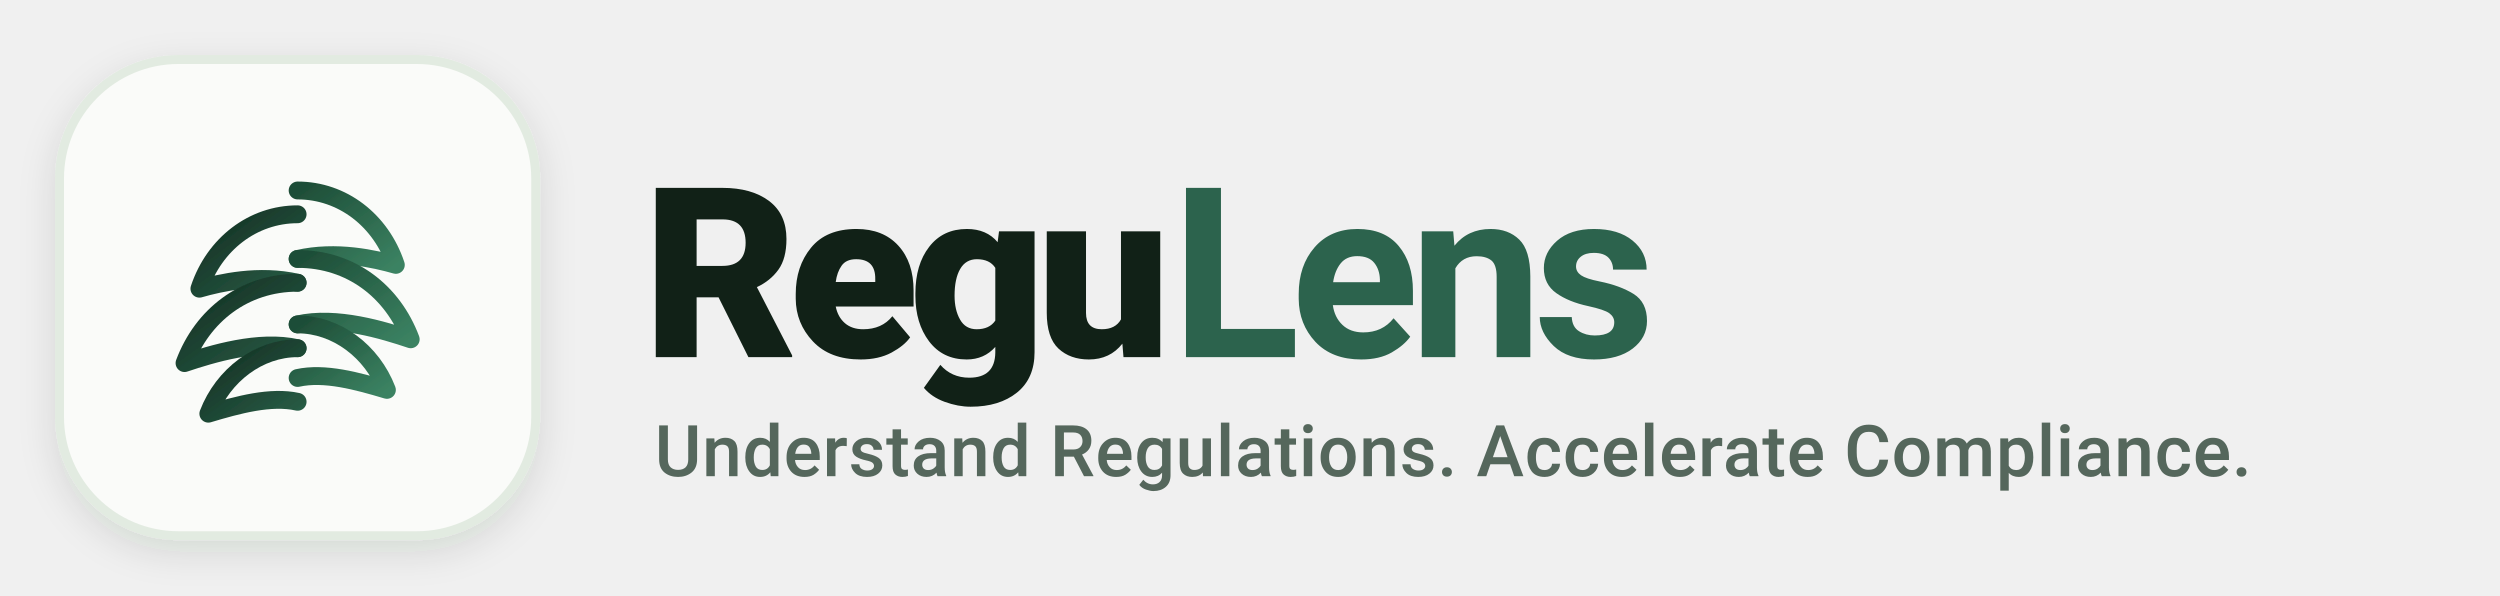
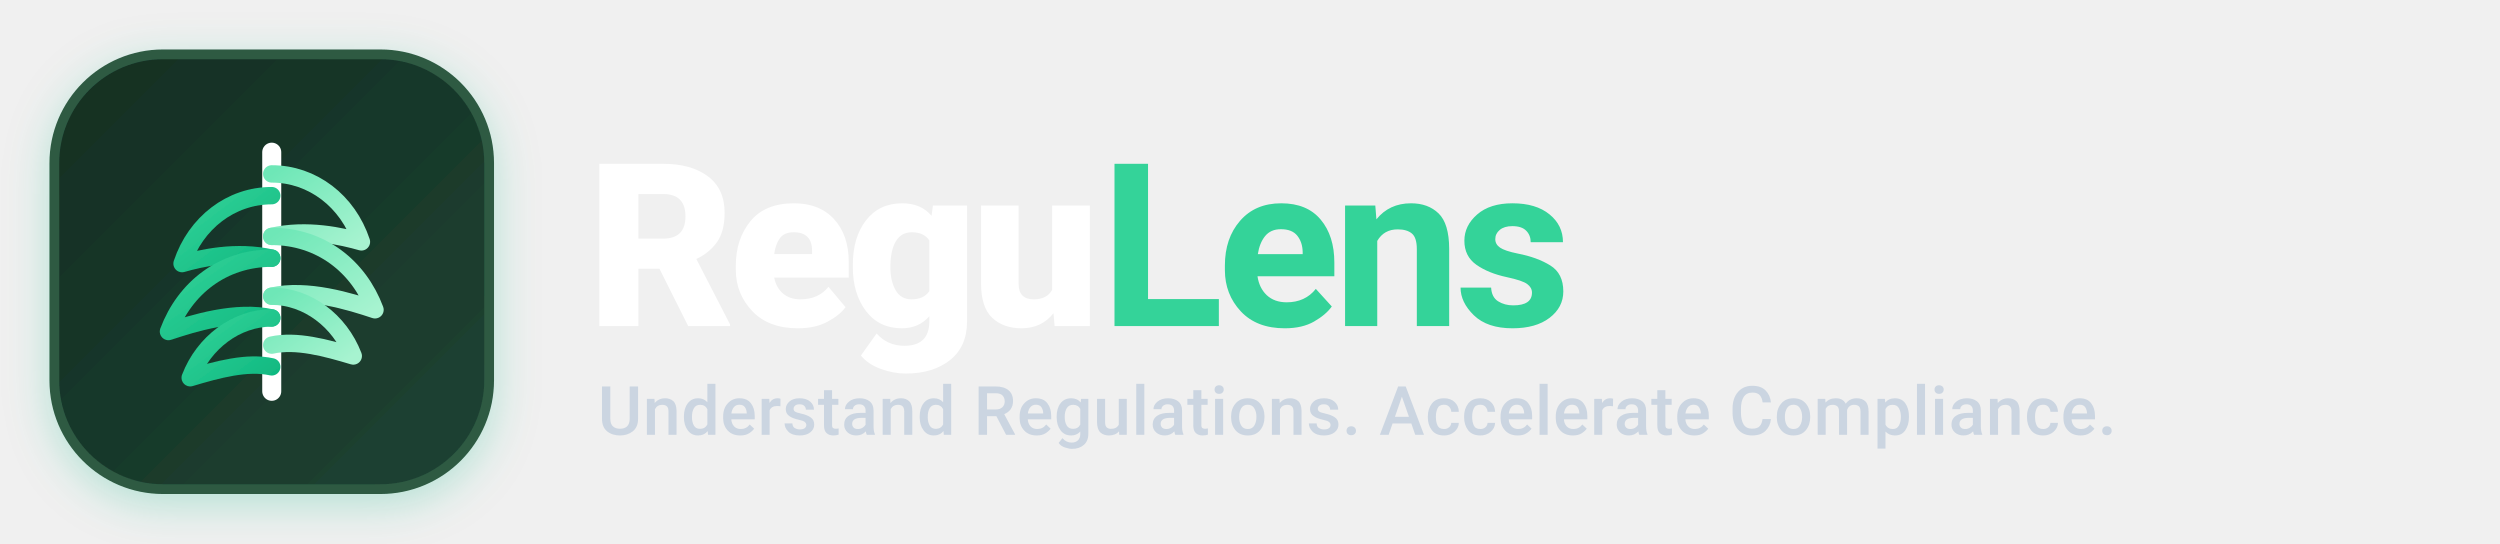
- <svg xmlns="http://www.w3.org/2000/svg" viewBox="0 0 420 100" fill="none" width="420" height="100">
+ <svg xmlns="http://www.w3.org/2000/svg" viewBox="0 0 460 100" fill="none" width="460" height="100">
  <defs>
-     <linearGradient id="leafGrad" x1="0%" y1="0%" x2="100%" y2="100%">
+     <linearGradient id="emblemBg" x1="0%" y1="0%" x2="100%" y2="100%">
      <stop offset="0%" stop-color="#132E22" />
-       <stop offset="100%" stop-color="#285C45" />
+       <stop offset="100%" stop-color="#1E4333" />
    </linearGradient>
-     <linearGradient id="accentGrad" x1="0%" y1="0%" x2="100%" y2="100%">
-       <stop offset="0%" stop-color="#1E4D37" />
-       <stop offset="100%" stop-color="#3B8262" />
+     <linearGradient id="leafGradLight" x1="0%" y1="0%" x2="100%" y2="100%">
+       <stop offset="0%" stop-color="#34D399" />
+       <stop offset="100%" stop-color="#10B981" />
    </linearGradient>
-     <filter id="subtleShadow" x="-10%" y="-10%" width="130%" height="130%">
-       <feDropShadow dx="0" dy="2" stdDeviation="3" flood-color="#132E22" flood-opacity="0.12" />
+     <linearGradient id="accentGradLight" x1="0%" y1="0%" x2="100%" y2="100%">
+       <stop offset="0%" stop-color="#6EE7B7" />
+       <stop offset="100%" stop-color="#A7F3D0" />
+     </linearGradient>
+     <filter id="glowShadow" x="-20%" y="-20%" width="140%" height="140%">
+       <feDropShadow dx="0" dy="2" stdDeviation="4" flood-color="#10B981" flood-opacity="0.25" />
    </filter>
  </defs>
-   <g transform="translate(10, 10)" filter="url(#subtleShadow)">
-     <rect x="0" y="0" width="80" height="80" rx="20" fill="#FAFBF9" stroke="#E2EBE1" stroke-width="1.5" />
+   <g transform="translate(10, 10)" filter="url(#glowShadow)">
+     <rect x="0" y="0" width="80" height="80" rx="20" fill="url(#emblemBg)" stroke="#2D5A43" stroke-width="1.8" />
    <g transform="translate(12, 12)">
-       <path d="M28 6V50" stroke="url(#leafGrad)" stroke-width="3.5" stroke-linecap="round" />
-       <path d="M28 14C20.5 14 14 19 11.5 26.5C15 25.5 21.5 24 28 25.5" stroke="url(#leafGrad)" stroke-width="3" stroke-linecap="round" stroke-linejoin="round" />
-       <path d="M28 25.5C19 25.5 12 31 9 39C13.5 37.5 21.5 35 28 36.5" stroke="url(#leafGrad)" stroke-width="3" stroke-linecap="round" stroke-linejoin="round" />
-       <path d="M28 36.5C21.5 36.5 15.5 41 13 47.5C18 46 23.5 44.5 28 45.5" stroke="url(#leafGrad)" stroke-width="3" stroke-linecap="round" stroke-linejoin="round" />
-       <path d="M28 10C35.5 10 42 15 44.5 22.5C41 21.5 34.5 20 28 21.5" stroke="url(#accentGrad)" stroke-width="3" stroke-linecap="round" stroke-linejoin="round" />
-       <path d="M28 21.5C37 21.5 44 27 47 35C42.5 33.5 34.5 31 28 32.5" stroke="url(#accentGrad)" stroke-width="3" stroke-linecap="round" stroke-linejoin="round" />
-       <path d="M28 32.5C34.5 32.5 40.5 37 43 43.5C38 42 32.5 40.5 28 41.5" stroke="url(#accentGrad)" stroke-width="3" stroke-linecap="round" stroke-linejoin="round" />
+       <path d="M28 6V50" stroke="#FFFFFF" stroke-width="3.5" stroke-linecap="round" />
+       <path d="M28 14C20.5 14 14 19 11.5 26.5C15 25.5 21.5 24 28 25.5" stroke="url(#leafGradLight)" stroke-width="3.2" stroke-linecap="round" stroke-linejoin="round" />
+       <path d="M28 25.5C19 25.5 12 31 9 39C13.5 37.5 21.5 35 28 36.5" stroke="url(#leafGradLight)" stroke-width="3.2" stroke-linecap="round" stroke-linejoin="round" />
+       <path d="M28 36.5C21.5 36.5 15.5 41 13 47.5C18 46 23.5 44.5 28 45.5" stroke="url(#leafGradLight)" stroke-width="3.2" stroke-linecap="round" stroke-linejoin="round" />
+       <path d="M28 10C35.5 10 42 15 44.5 22.5C41 21.5 34.5 20 28 21.5" stroke="url(#accentGradLight)" stroke-width="3.2" stroke-linecap="round" stroke-linejoin="round" />
+       <path d="M28 21.5C37 21.5 44 27 47 35C42.5 33.5 34.5 31 28 32.5" stroke="url(#accentGradLight)" stroke-width="3.2" stroke-linecap="round" stroke-linejoin="round" />
+       <path d="M28 32.5C34.5 32.5 40.5 37 43 43.5C38 42 32.5 40.5 28 41.5" stroke="url(#accentGradLight)" stroke-width="3.2" stroke-linecap="round" stroke-linejoin="round" />
    </g>
  </g>
  <g transform="translate(108, 18)">
-     <text x="0" y="42" font-family="-apple-system, BlinkMacSystemFont, 'Segoe UI', Roboto, Helvetica, Arial, sans-serif" font-size="40" font-weight="800" fill="#112117" letter-spacing="-0.04em">
-       Regu<tspan fill="#2C634D" font-weight="600">Lens</tspan>
+     <text x="0" y="42" font-family="-apple-system, BlinkMacSystemFont, 'Segoe UI', Roboto, Helvetica, Arial, sans-serif" font-size="42" font-weight="800" fill="#FFFFFF" letter-spacing="-0.03em">
+       Regu<tspan fill="#34D399" font-weight="600">Lens</tspan>
    </text>
-     <text x="2" y="62" font-family="-apple-system, BlinkMacSystemFont, 'Segoe UI', Roboto, Helvetica, Arial, sans-serif" font-size="12" font-weight="500" fill="#55675C" letter-spacing="0.01em">
+     <text x="2" y="62" font-family="-apple-system, BlinkMacSystemFont, 'Segoe UI', Roboto, Helvetica, Arial, sans-serif" font-size="12.5" font-weight="500" fill="#CBD5E1" letter-spacing="0.01em">
      Understand Regulations. Accelerate Compliance.
    </text>
  </g>
</svg>
